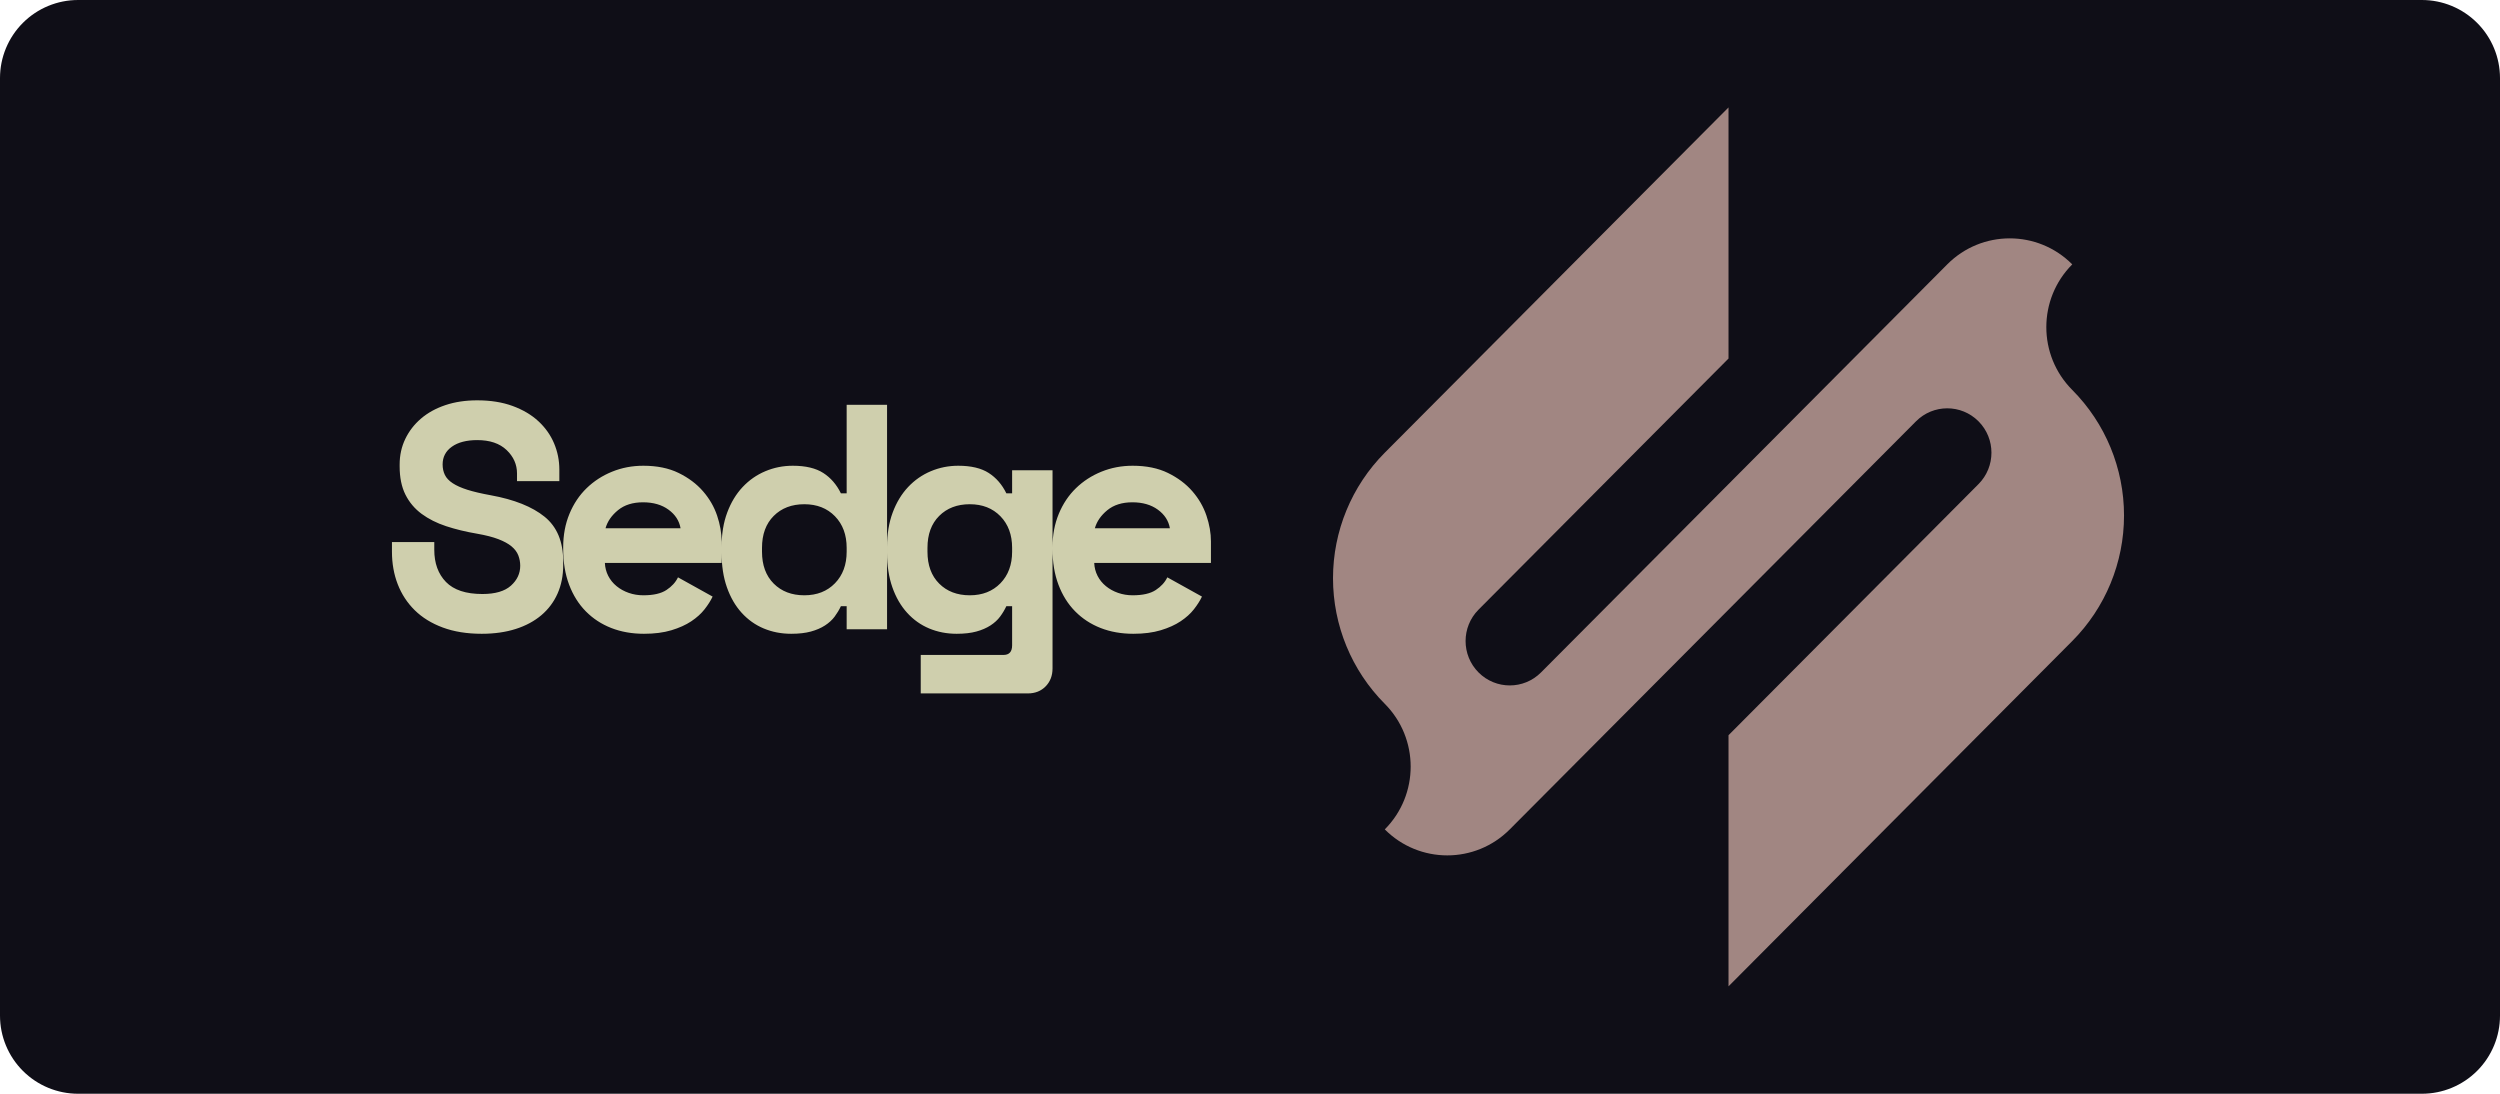
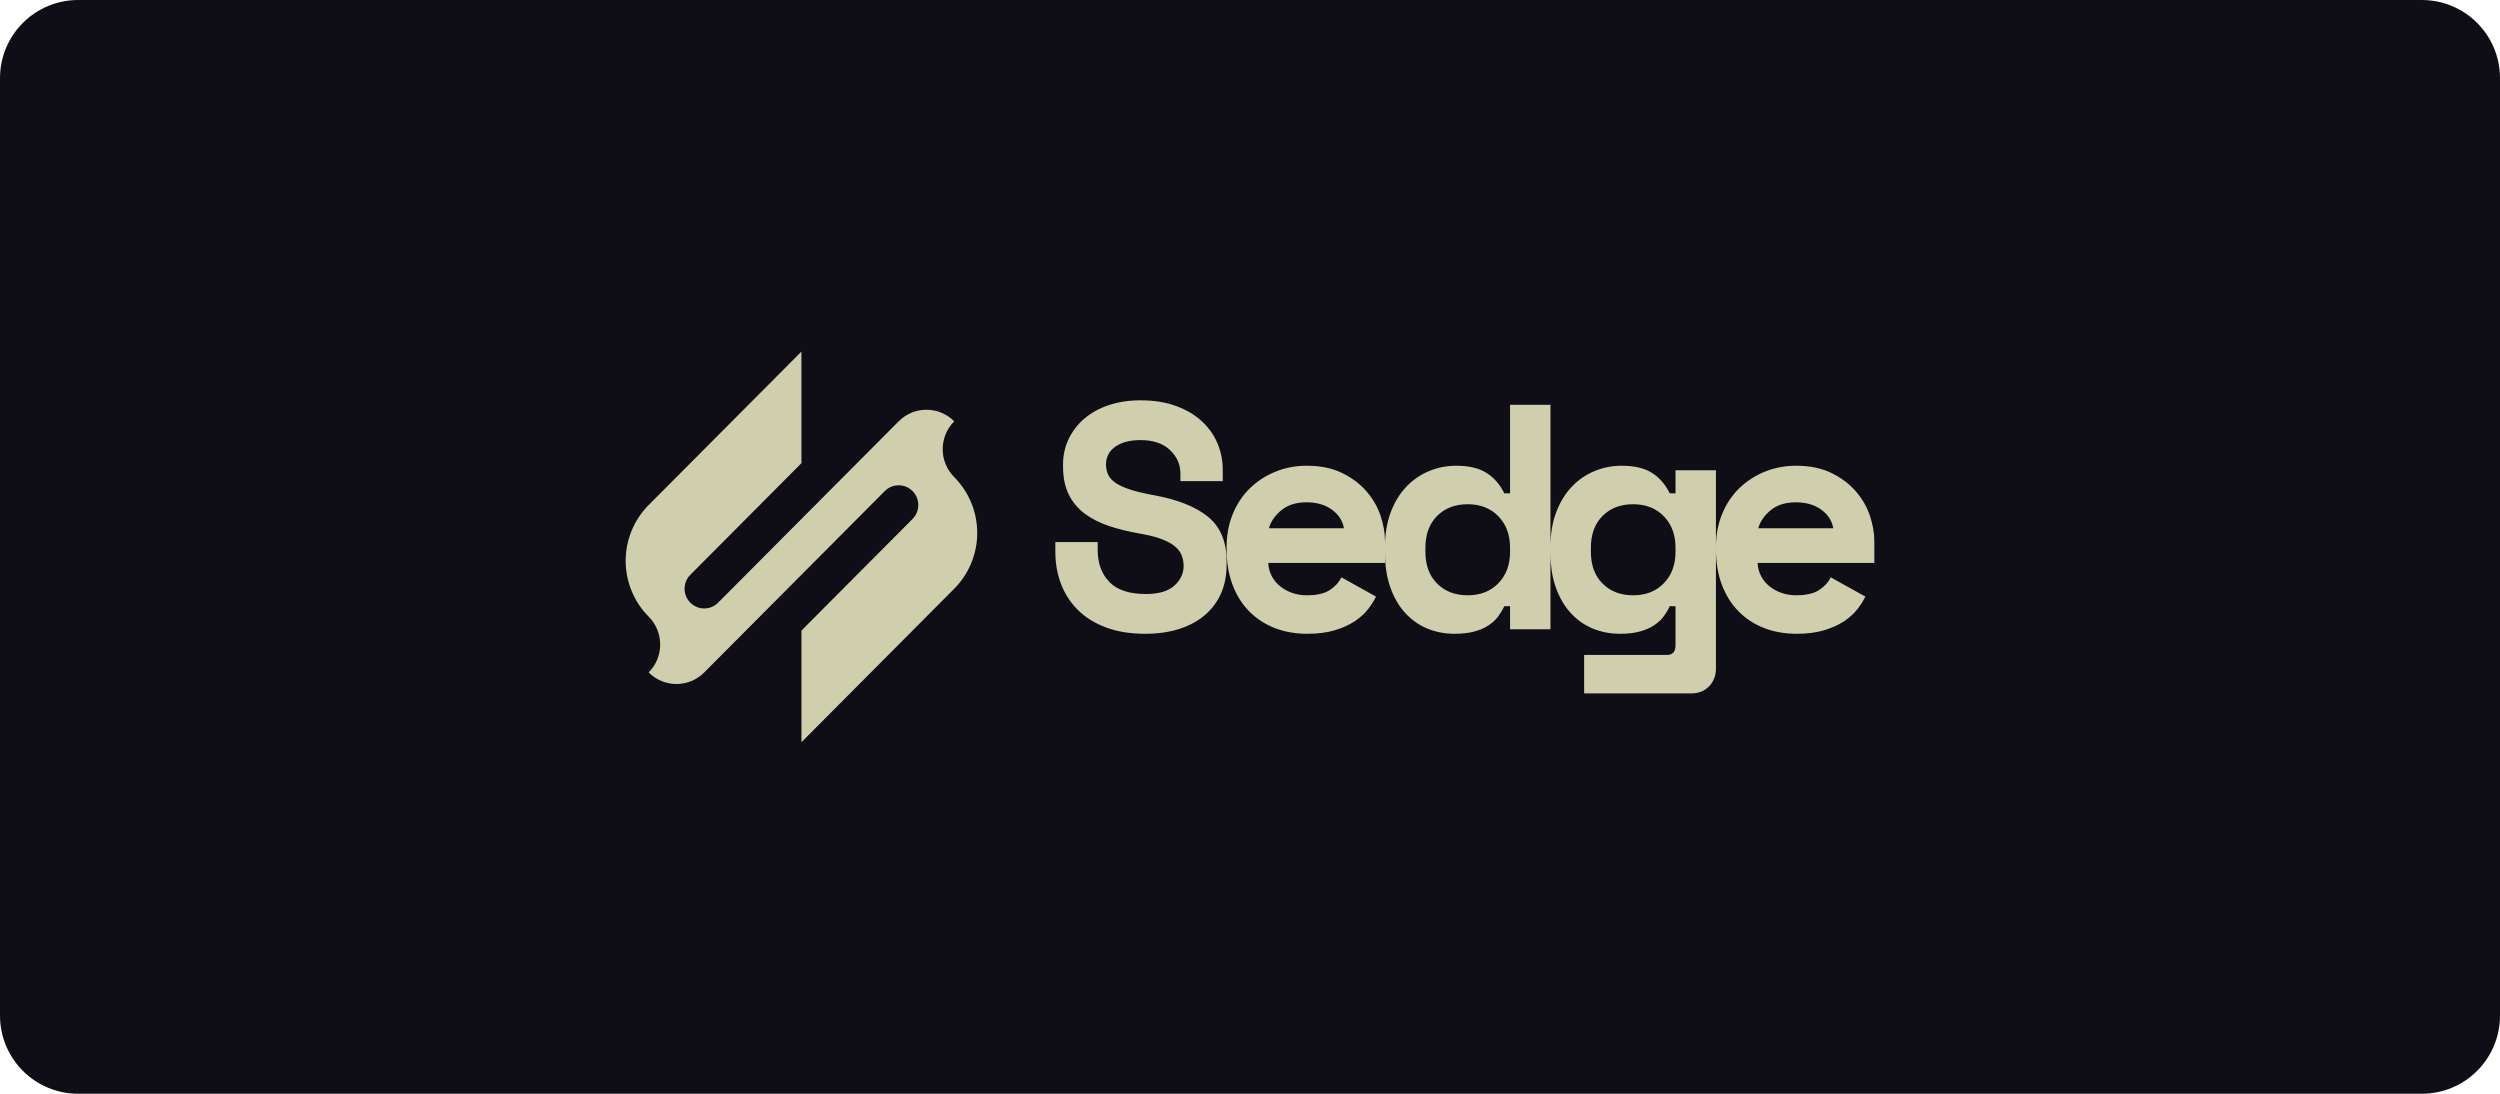
- <svg xmlns="http://www.w3.org/2000/svg" width="100%" height="100%" viewBox="0 0 256 112" version="1.1" style="   fill-rule: evenodd;   clip-rule: evenodd;   stroke-linejoin: round;   stroke-miterlimit: 2;  ">
-   <path id="wordmark" d="M256,8c-0,-2.122 -0.843,-4.157 -2.343,-5.657c-1.5,-1.5 -3.535,-2.343 -5.657,-2.343c-38.204,0 -201.796,0 -240,0c-2.122,-0 -4.157,0.843 -5.657,2.343c-1.5,1.5 -2.343,3.535 -2.343,5.657c0,20.617 0,75.383 0,96c0,2.122 0.843,4.157 2.343,5.657c1.5,1.5 3.535,2.343 5.657,2.343c38.204,0 201.796,-0 240,0c2.122,0 4.157,-0.843 5.657,-2.343c1.5,-1.5 2.343,-3.535 2.343,-5.657c0,-20.617 0,-75.383 0,-96Z" style="fill: rgb(15, 14, 23)" />
-   <clipPath id="_clip1">
-     <path d="M256,8c-0,-2.122 -0.843,-4.157 -2.343,-5.657c-1.5,-1.5 -3.535,-2.343 -5.657,-2.343c-38.204,0 -201.796,0 -240,0c-2.122,-0 -4.157,0.843 -5.657,2.343c-1.5,1.5 -2.343,3.535 -2.343,5.657c0,20.617 0,75.383 0,96c0,2.122 0.843,4.157 2.343,5.657c1.5,1.5 3.535,2.343 5.657,2.343c38.204,0 201.796,-0 240,0c2.122,0 4.157,-0.843 5.657,-2.343c1.5,-1.5 2.343,-3.535 2.343,-5.657c0,-20.617 0,-75.383 0,-96Z" />
-   </clipPath>
-   <g clip-path="url(#_clip1)">
-     <path d="M103.641,62.075l-0.591,-0c-0.175,0.372 -0.388,0.728 -0.64,1.067c-0.252,0.339 -0.58,0.64 -0.985,0.903c-0.405,0.263 -0.887,0.471 -1.445,0.624c-0.558,0.153 -1.231,0.23 -2.019,0.23c-1.007,-0 -1.943,-0.181 -2.808,-0.542c-0.864,-0.361 -1.62,-0.898 -2.265,-1.609c-0.646,-0.712 -1.15,-1.582 -1.511,-2.611c-0.361,-1.028 -0.542,-2.211 -0.542,-3.546l0,-0.591c0,-1.313 0.192,-2.485 0.575,-3.513c0.383,-1.029 0.908,-1.9 1.576,-2.611c0.668,-0.711 1.445,-1.253 2.331,-1.625c0.887,-0.373 1.823,-0.559 2.808,-0.559c1.313,0 2.353,0.247 3.119,0.739c0.767,0.493 1.369,1.188 1.806,2.085l0.591,0l0,-2.364l4.138,0l-0,20.293c-0,0.744 -0.235,1.357 -0.706,1.839c-0.471,0.481 -1.078,0.722 -1.823,0.722l-10.967,0l0,-3.94l8.472,-0c0.591,-0 0.886,-0.329 0.886,-0.985l0,-4.006Zm-50.699,-13.595c0,-0.919 -0.356,-1.718 -1.067,-2.397c-0.711,-0.678 -1.713,-1.017 -3.005,-1.017c-1.094,-0 -1.959,0.224 -2.594,0.673c-0.634,0.448 -0.952,1.056 -0.952,1.822c0,0.394 0.077,0.75 0.23,1.067c0.153,0.318 0.421,0.602 0.804,0.854c0.384,0.252 0.887,0.476 1.511,0.673c0.624,0.197 1.417,0.383 2.381,0.558c2.408,0.438 4.246,1.172 5.516,2.2c1.27,1.029 1.905,2.551 1.905,4.565l-0,0.394c-0,1.072 -0.192,2.041 -0.575,2.906c-0.383,0.864 -0.936,1.603 -1.658,2.216c-0.723,0.613 -1.598,1.084 -2.627,1.412c-1.029,0.328 -2.189,0.493 -3.481,0.493c-1.51,-0 -2.84,-0.214 -3.989,-0.641c-1.15,-0.427 -2.107,-1.018 -2.874,-1.773c-0.766,-0.755 -1.346,-1.642 -1.74,-2.66c-0.394,-1.017 -0.591,-2.128 -0.591,-3.332l-0,-0.986l4.334,0l0,0.789c0,1.379 0.4,2.479 1.199,3.3c0.799,0.82 2.041,1.231 3.727,1.231c1.313,-0 2.287,-0.285 2.922,-0.854c0.635,-0.569 0.953,-1.248 0.953,-2.036c-0,-0.372 -0.066,-0.728 -0.197,-1.067c-0.132,-0.339 -0.362,-0.646 -0.69,-0.919c-0.328,-0.274 -0.777,-0.52 -1.346,-0.739c-0.569,-0.219 -1.292,-0.405 -2.168,-0.558c-1.16,-0.197 -2.221,-0.455 -3.185,-0.772c-0.963,-0.317 -1.8,-0.739 -2.512,-1.264c-0.711,-0.526 -1.264,-1.182 -1.658,-1.97c-0.394,-0.788 -0.591,-1.752 -0.591,-2.89l0,-0.197c0,-0.941 0.192,-1.811 0.575,-2.61c0.383,-0.799 0.919,-1.494 1.609,-2.086c0.689,-0.591 1.521,-1.05 2.495,-1.379c0.974,-0.328 2.063,-0.492 3.267,-0.492c1.358,-0 2.562,0.191 3.612,0.574c1.051,0.384 1.932,0.903 2.644,1.56c0.711,0.657 1.248,1.412 1.609,2.266c0.361,0.854 0.542,1.751 0.542,2.692l-0,1.183l-4.335,-0l0,-0.789Zm8.997,9.162c0.022,0.481 0.137,0.925 0.345,1.33c0.208,0.405 0.493,0.755 0.854,1.05c0.361,0.296 0.777,0.526 1.248,0.69c0.47,0.164 0.968,0.246 1.494,0.246c1.029,0 1.817,-0.18 2.364,-0.542c0.547,-0.361 0.941,-0.793 1.182,-1.297l3.546,1.971c-0.197,0.416 -0.47,0.848 -0.821,1.297c-0.35,0.448 -0.804,0.859 -1.362,1.231c-0.558,0.372 -1.237,0.679 -2.036,0.919c-0.799,0.241 -1.735,0.362 -2.808,0.362c-1.226,-0 -2.342,-0.197 -3.349,-0.591c-1.007,-0.394 -1.877,-0.964 -2.61,-1.708c-0.734,-0.744 -1.303,-1.653 -1.708,-2.725c-0.405,-1.073 -0.607,-2.288 -0.607,-3.645l-0,-0.197c-0,-1.248 0.213,-2.386 0.64,-3.415c0.427,-1.029 1.012,-1.905 1.757,-2.627c0.744,-0.722 1.614,-1.286 2.61,-1.691c0.996,-0.405 2.063,-0.608 3.202,-0.608c1.401,0 2.605,0.247 3.612,0.739c1.007,0.493 1.839,1.117 2.495,1.872c0.657,0.755 1.139,1.587 1.445,2.495c0.307,0.909 0.46,1.79 0.46,2.644l-0,2.2l-11.953,-0Zm50.109,-0c0.021,0.481 0.136,0.925 0.344,1.33c0.208,0.405 0.493,0.755 0.854,1.05c0.361,0.296 0.777,0.526 1.248,0.69c0.471,0.164 0.969,0.246 1.494,0.246c1.029,0 1.817,-0.18 2.364,-0.542c0.547,-0.361 0.941,-0.793 1.182,-1.297l3.547,1.971c-0.197,0.416 -0.471,0.848 -0.821,1.297c-0.351,0.448 -0.805,0.859 -1.363,1.231c-0.558,0.372 -1.237,0.679 -2.036,0.919c-0.799,0.241 -1.735,0.362 -2.807,0.362c-1.226,-0 -2.343,-0.197 -3.35,-0.591c-1.007,-0.394 -1.877,-0.964 -2.61,-1.708c-0.734,-0.744 -1.303,-1.653 -1.708,-2.725c-0.405,-1.073 -0.607,-2.288 -0.607,-3.645l-0,-0.197c-0,-1.248 0.213,-2.386 0.64,-3.415c0.427,-1.029 1.013,-1.905 1.757,-2.627c0.744,-0.722 1.614,-1.286 2.61,-1.691c0.996,-0.405 2.064,-0.608 3.202,-0.608c1.401,0 2.605,0.247 3.612,0.739c1.007,0.493 1.839,1.117 2.495,1.872c0.657,0.755 1.139,1.587 1.445,2.495c0.307,0.909 0.46,1.79 0.46,2.644l0,2.2l-11.952,-0Zm-25.35,4.433l-0.591,-0c-0.175,0.372 -0.389,0.728 -0.64,1.067c-0.252,0.339 -0.581,0.64 -0.986,0.903c-0.405,0.263 -0.886,0.471 -1.444,0.624c-0.559,0.153 -1.232,0.23 -2.02,0.23c-1.007,-0 -1.943,-0.181 -2.807,-0.542c-0.865,-0.361 -1.62,-0.898 -2.266,-1.609c-0.646,-0.712 -1.149,-1.582 -1.51,-2.611c-0.362,-1.028 -0.542,-2.211 -0.542,-3.546l-0,-0.591c-0,-1.313 0.191,-2.485 0.574,-3.513c0.383,-1.029 0.909,-1.9 1.577,-2.611c0.667,-0.711 1.444,-1.253 2.331,-1.625c0.886,-0.373 1.822,-0.559 2.807,-0.559c1.314,0 2.354,0.247 3.12,0.739c0.766,0.493 1.368,1.188 1.806,2.085l0.591,0l-0,-9.062l4.137,-0l0,22.985l-4.137,-0l-0,-2.364Zm12.609,-1.117c1.292,0 2.337,-0.41 3.136,-1.231c0.799,-0.821 1.198,-1.899 1.198,-3.234l0,-0.394c0,-1.336 -0.399,-2.414 -1.198,-3.235c-0.799,-0.821 -1.844,-1.231 -3.136,-1.231c-1.291,-0 -2.337,0.399 -3.136,1.198c-0.799,0.799 -1.198,1.888 -1.198,3.268l-0,0.394c-0,1.379 0.399,2.468 1.198,3.267c0.799,0.799 1.845,1.198 3.136,1.198Zm-16.943,0c1.291,0 2.336,-0.41 3.135,-1.231c0.799,-0.821 1.199,-1.899 1.199,-3.234l-0,-0.394c-0,-1.336 -0.4,-2.414 -1.199,-3.235c-0.799,-0.821 -1.844,-1.231 -3.135,-1.231c-1.292,-0 -2.337,0.399 -3.136,1.198c-0.799,0.799 -1.199,1.888 -1.199,3.268l0,0.394c0,1.379 0.4,2.468 1.199,3.267c0.799,0.799 1.844,1.198 3.136,1.198Zm-16.517,-9.522c-1.051,-0 -1.905,0.268 -2.561,0.804c-0.657,0.537 -1.084,1.155 -1.281,1.855l7.684,0c-0.132,-0.766 -0.542,-1.401 -1.232,-1.904c-0.689,-0.504 -1.559,-0.755 -2.61,-0.755Zm50.108,-0c-1.051,-0 -1.904,0.268 -2.561,0.804c-0.657,0.537 -1.084,1.155 -1.281,1.855l7.684,0c-0.131,-0.766 -0.542,-1.401 -1.231,-1.904c-0.69,-0.504 -1.56,-0.755 -2.611,-0.755Z" style="fill: rgb(207, 207, 173); fill-rule: nonzero" />
-     <path id="s" d="M151.401,68.857c-1.767,-1.775 -1.767,-4.653 0,-6.428c5.415,-5.44 16.668,-16.743 25.599,-25.715l0,-25.714c0,-0 -20.98,21.074 -35.198,35.357c-3.395,3.41 -5.302,8.035 -5.302,12.857c0,4.823 1.907,9.448 5.302,12.857c3.534,3.551 3.534,9.307 -0,12.858l-0,-0c3.534,3.55 9.265,3.55 12.799,-0c11.049,-11.099 33.315,-33.466 41.598,-41.786c1.767,-1.775 4.633,-1.775 6.4,-0c1.767,1.775 1.767,4.653 -0,6.428c-5.415,5.44 -16.668,16.743 -25.599,25.715l-0,25.714c-0,0 20.98,-21.074 35.198,-35.357c3.395,-3.41 5.302,-8.035 5.302,-12.857c-0,-4.823 -1.907,-9.448 -5.302,-12.857c-0.002,-0.003 -0.004,-0.005 -0.006,-0.007c-3.531,-3.547 -3.531,-9.297 -0,-12.844l0.006,-0.007c-3.534,-3.55 -9.265,-3.55 -12.799,0c-11.049,11.099 -33.315,33.466 -41.598,41.786c-1.767,1.775 -4.633,1.775 -6.4,0Z" style="fill: rgb(161, 134, 130)" />
-   </g>
+ <svg xmlns="http://www.w3.org/2000/svg" viewBox="0 0 256 112">
+   <path d="M256,8c-0,-2.122 -0.843,-4.157 -2.343,-5.657c-1.5,-1.5 -3.535,-2.343 -5.657,-2.343c-38.204,0 -201.796,0 -240,0c-2.122,-0 -4.157,0.843 -5.657,2.343c-1.5,1.5 -2.343,3.535 -2.343,5.657c0,20.617 0,75.383 0,96c0,2.122 0.843,4.157 2.343,5.657c1.5,1.5 3.535,2.343 5.657,2.343c38.204,0 201.796,-0 240,0c2.122,0 4.157,-0.843 5.657,-2.343c1.5,-1.5 2.343,-3.535 2.343,-5.657c0,-20.617 0,-75.383 0,-96Z" style="fill: #0f0e17" />
+   <path d="M171.573,62.075l-0.591,-0c-0.175,0.372 -0.388,0.728 -0.64,1.067c-0.252,0.339 -0.58,0.64 -0.985,0.903c-0.405,0.263 -0.887,0.471 -1.445,0.624c-0.558,0.153 -1.231,0.23 -2.019,0.23c-1.007,-0 -1.943,-0.181 -2.808,-0.542c-0.864,-0.361 -1.62,-0.898 -2.265,-1.609c-0.646,-0.712 -1.15,-1.582 -1.511,-2.611c-0.361,-1.028 -0.542,-2.211 -0.542,-3.546l0,-0.591c0,-1.313 0.192,-2.485 0.575,-3.513c0.383,-1.029 0.908,-1.9 1.576,-2.611c0.668,-0.711 1.445,-1.253 2.331,-1.625c0.887,-0.373 1.823,-0.559 2.808,-0.559c1.313,0 2.353,0.247 3.119,0.739c0.767,0.493 1.369,1.188 1.806,2.085l0.591,0l0,-2.364l4.138,0l-0,20.293c-0,0.744 -0.235,1.357 -0.706,1.839c-0.471,0.481 -1.078,0.722 -1.823,0.722l-10.967,0l0,-3.94l8.472,-0c0.591,-0 0.886,-0.329 0.886,-0.985l0,-4.006Zm-50.699,-13.595c0,-0.919 -0.356,-1.718 -1.067,-2.397c-0.711,-0.678 -1.713,-1.017 -3.005,-1.017c-1.094,-0 -1.959,0.224 -2.594,0.673c-0.634,0.448 -0.952,1.056 -0.952,1.822c0,0.394 0.077,0.75 0.23,1.067c0.153,0.318 0.421,0.602 0.804,0.854c0.384,0.252 0.887,0.476 1.511,0.673c0.624,0.197 1.417,0.383 2.381,0.558c2.408,0.438 4.246,1.172 5.516,2.2c1.27,1.029 1.905,2.551 1.905,4.565l-0,0.394c-0,1.072 -0.192,2.041 -0.575,2.906c-0.383,0.864 -0.936,1.603 -1.658,2.216c-0.723,0.613 -1.598,1.084 -2.627,1.412c-1.029,0.328 -2.189,0.493 -3.481,0.493c-1.51,-0 -2.84,-0.214 -3.989,-0.641c-1.15,-0.427 -2.107,-1.018 -2.874,-1.773c-0.766,-0.755 -1.346,-1.642 -1.74,-2.66c-0.394,-1.017 -0.591,-2.128 -0.591,-3.332l-0,-0.986l4.334,0l0,0.789c0,1.379 0.4,2.479 1.199,3.3c0.799,0.82 2.041,1.231 3.727,1.231c1.313,-0 2.287,-0.285 2.922,-0.854c0.635,-0.569 0.953,-1.248 0.953,-2.036c-0,-0.372 -0.066,-0.728 -0.197,-1.067c-0.132,-0.339 -0.362,-0.646 -0.69,-0.919c-0.328,-0.274 -0.777,-0.52 -1.346,-0.739c-0.569,-0.219 -1.292,-0.405 -2.168,-0.558c-1.16,-0.197 -2.221,-0.455 -3.185,-0.772c-0.963,-0.317 -1.8,-0.739 -2.512,-1.264c-0.711,-0.526 -1.264,-1.182 -1.658,-1.97c-0.394,-0.788 -0.591,-1.752 -0.591,-2.89l0,-0.197c0,-0.941 0.192,-1.811 0.575,-2.61c0.383,-0.799 0.919,-1.494 1.609,-2.086c0.689,-0.591 1.521,-1.05 2.495,-1.379c0.974,-0.328 2.063,-0.492 3.267,-0.492c1.358,-0 2.562,0.191 3.612,0.574c1.051,0.384 1.932,0.903 2.644,1.56c0.711,0.657 1.248,1.412 1.609,2.266c0.361,0.854 0.542,1.751 0.542,2.692l-0,1.183l-4.335,-0l0,-0.789Zm8.997,9.162c0.022,0.481 0.137,0.925 0.345,1.33c0.208,0.405 0.493,0.755 0.854,1.05c0.361,0.296 0.777,0.526 1.248,0.69c0.47,0.164 0.968,0.246 1.494,0.246c1.029,0 1.817,-0.18 2.364,-0.542c0.547,-0.361 0.941,-0.793 1.182,-1.297l3.546,1.971c-0.197,0.416 -0.47,0.848 -0.821,1.297c-0.35,0.448 -0.804,0.859 -1.362,1.231c-0.558,0.372 -1.237,0.679 -2.036,0.919c-0.799,0.241 -1.735,0.362 -2.808,0.362c-1.226,-0 -2.342,-0.197 -3.349,-0.591c-1.007,-0.394 -1.877,-0.964 -2.61,-1.708c-0.734,-0.744 -1.303,-1.653 -1.708,-2.725c-0.405,-1.073 -0.607,-2.288 -0.607,-3.645l-0,-0.197c-0,-1.248 0.213,-2.386 0.64,-3.415c0.427,-1.029 1.012,-1.905 1.757,-2.627c0.744,-0.722 1.614,-1.286 2.61,-1.691c0.996,-0.405 2.063,-0.608 3.202,-0.608c1.401,0 2.605,0.247 3.612,0.739c1.007,0.493 1.839,1.117 2.495,1.872c0.657,0.755 1.139,1.587 1.445,2.495c0.307,0.909 0.46,1.79 0.46,2.644l-0,2.2l-11.953,-0Zm50.109,-0c0.021,0.481 0.136,0.925 0.344,1.33c0.208,0.405 0.493,0.755 0.854,1.05c0.361,0.296 0.777,0.526 1.248,0.69c0.471,0.164 0.969,0.246 1.494,0.246c1.029,0 1.817,-0.18 2.364,-0.542c0.547,-0.361 0.941,-0.793 1.182,-1.297l3.547,1.971c-0.197,0.416 -0.471,0.848 -0.821,1.297c-0.351,0.448 -0.805,0.859 -1.363,1.231c-0.558,0.372 -1.237,0.679 -2.036,0.919c-0.799,0.241 -1.735,0.362 -2.807,0.362c-1.226,-0 -2.343,-0.197 -3.35,-0.591c-1.007,-0.394 -1.877,-0.964 -2.61,-1.708c-0.734,-0.744 -1.303,-1.653 -1.708,-2.725c-0.405,-1.073 -0.607,-2.288 -0.607,-3.645l-0,-0.197c-0,-1.248 0.213,-2.386 0.64,-3.415c0.427,-1.029 1.013,-1.905 1.757,-2.627c0.744,-0.722 1.614,-1.286 2.61,-1.691c0.996,-0.405 2.064,-0.608 3.202,-0.608c1.401,0 2.605,0.247 3.612,0.739c1.007,0.493 1.839,1.117 2.495,1.872c0.657,0.755 1.139,1.587 1.445,2.495c0.307,0.909 0.46,1.79 0.46,2.644l-0,2.2l-11.952,-0Zm-25.35,4.433l-0.591,-0c-0.175,0.372 -0.389,0.728 -0.64,1.067c-0.252,0.339 -0.581,0.64 -0.986,0.903c-0.405,0.263 -0.886,0.471 -1.444,0.624c-0.559,0.153 -1.232,0.23 -2.02,0.23c-1.007,-0 -1.943,-0.181 -2.807,-0.542c-0.865,-0.361 -1.62,-0.898 -2.266,-1.609c-0.646,-0.712 -1.149,-1.582 -1.51,-2.611c-0.362,-1.028 -0.542,-2.211 -0.542,-3.546l-0,-0.591c-0,-1.313 0.191,-2.485 0.574,-3.513c0.383,-1.029 0.909,-1.9 1.577,-2.611c0.667,-0.711 1.444,-1.253 2.331,-1.625c0.886,-0.373 1.822,-0.559 2.807,-0.559c1.314,0 2.354,0.247 3.12,0.739c0.766,0.493 1.368,1.188 1.806,2.085l0.591,0l-0,-9.062l4.137,-0l0,22.985l-4.137,-0l-0,-2.364Zm12.609,-1.117c1.292,0 2.337,-0.41 3.136,-1.231c0.799,-0.821 1.198,-1.899 1.198,-3.234l0,-0.394c0,-1.336 -0.399,-2.414 -1.198,-3.235c-0.799,-0.821 -1.844,-1.231 -3.136,-1.231c-1.291,-0 -2.337,0.399 -3.136,1.198c-0.799,0.799 -1.198,1.888 -1.198,3.268l-0,0.394c-0,1.379 0.399,2.468 1.198,3.267c0.799,0.799 1.845,1.198 3.136,1.198Zm-16.943,0c1.291,0 2.336,-0.41 3.135,-1.231c0.799,-0.821 1.199,-1.899 1.199,-3.234l-0,-0.394c-0,-1.336 -0.4,-2.414 -1.199,-3.235c-0.799,-0.821 -1.844,-1.231 -3.135,-1.231c-1.292,-0 -2.337,0.399 -3.136,1.198c-0.799,0.799 -1.199,1.888 -1.199,3.268l0,0.394c0,1.379 0.4,2.468 1.199,3.267c0.799,0.799 1.844,1.198 3.136,1.198Zm-16.517,-9.522c-1.051,-0 -1.905,0.268 -2.561,0.804c-0.657,0.537 -1.084,1.155 -1.281,1.855l7.684,0c-0.132,-0.766 -0.542,-1.401 -1.232,-1.904c-0.689,-0.504 -1.559,-0.755 -2.61,-0.755Zm50.108,-0c-1.051,-0 -1.904,0.268 -2.561,0.804c-0.657,0.537 -1.084,1.155 -1.281,1.855l7.684,0c-0.131,-0.766 -0.542,-1.401 -1.231,-1.904c-0.69,-0.504 -1.56,-0.755 -2.611,-0.755Z" style="fill: #cfcfad" />
+   <path d="M70.691,61.714c-0.786,-0.789 -0.786,-2.068 -0,-2.857c2.406,-2.417 7.408,-7.441 11.377,-11.428l-0,-11.429c-0,-0 -9.324,9.366 -15.644,15.714c-1.508,1.516 -2.356,3.571 -2.356,5.715c0,2.143 0.848,4.198 2.356,5.714c1.571,1.578 1.571,4.136 0,5.714l0,0c1.571,1.578 4.118,1.578 5.689,0c4.911,-4.933 14.807,-14.873 18.488,-18.571c0.785,-0.789 2.059,-0.789 2.844,-0c0.786,0.789 0.786,2.068 0,2.857c-2.406,2.417 -7.408,7.441 -11.377,11.428l-0,11.429c-0,0 9.324,-9.366 15.644,-15.714c1.508,-1.516 2.356,-3.571 2.356,-5.715c-0,-2.143 -0.848,-4.198 -2.356,-5.714c-0.001,-0.001 -0.002,-0.002 -0.003,-0.003c-1.569,-1.576 -1.569,-4.132 -0,-5.708l0.003,-0.003c-1.571,-1.578 -4.118,-1.578 -5.689,-0c-4.911,4.933 -14.807,14.873 -18.488,18.571c-0.785,0.789 -2.059,0.789 -2.844,0Z" style="fill: #cfcfad" />
</svg>
